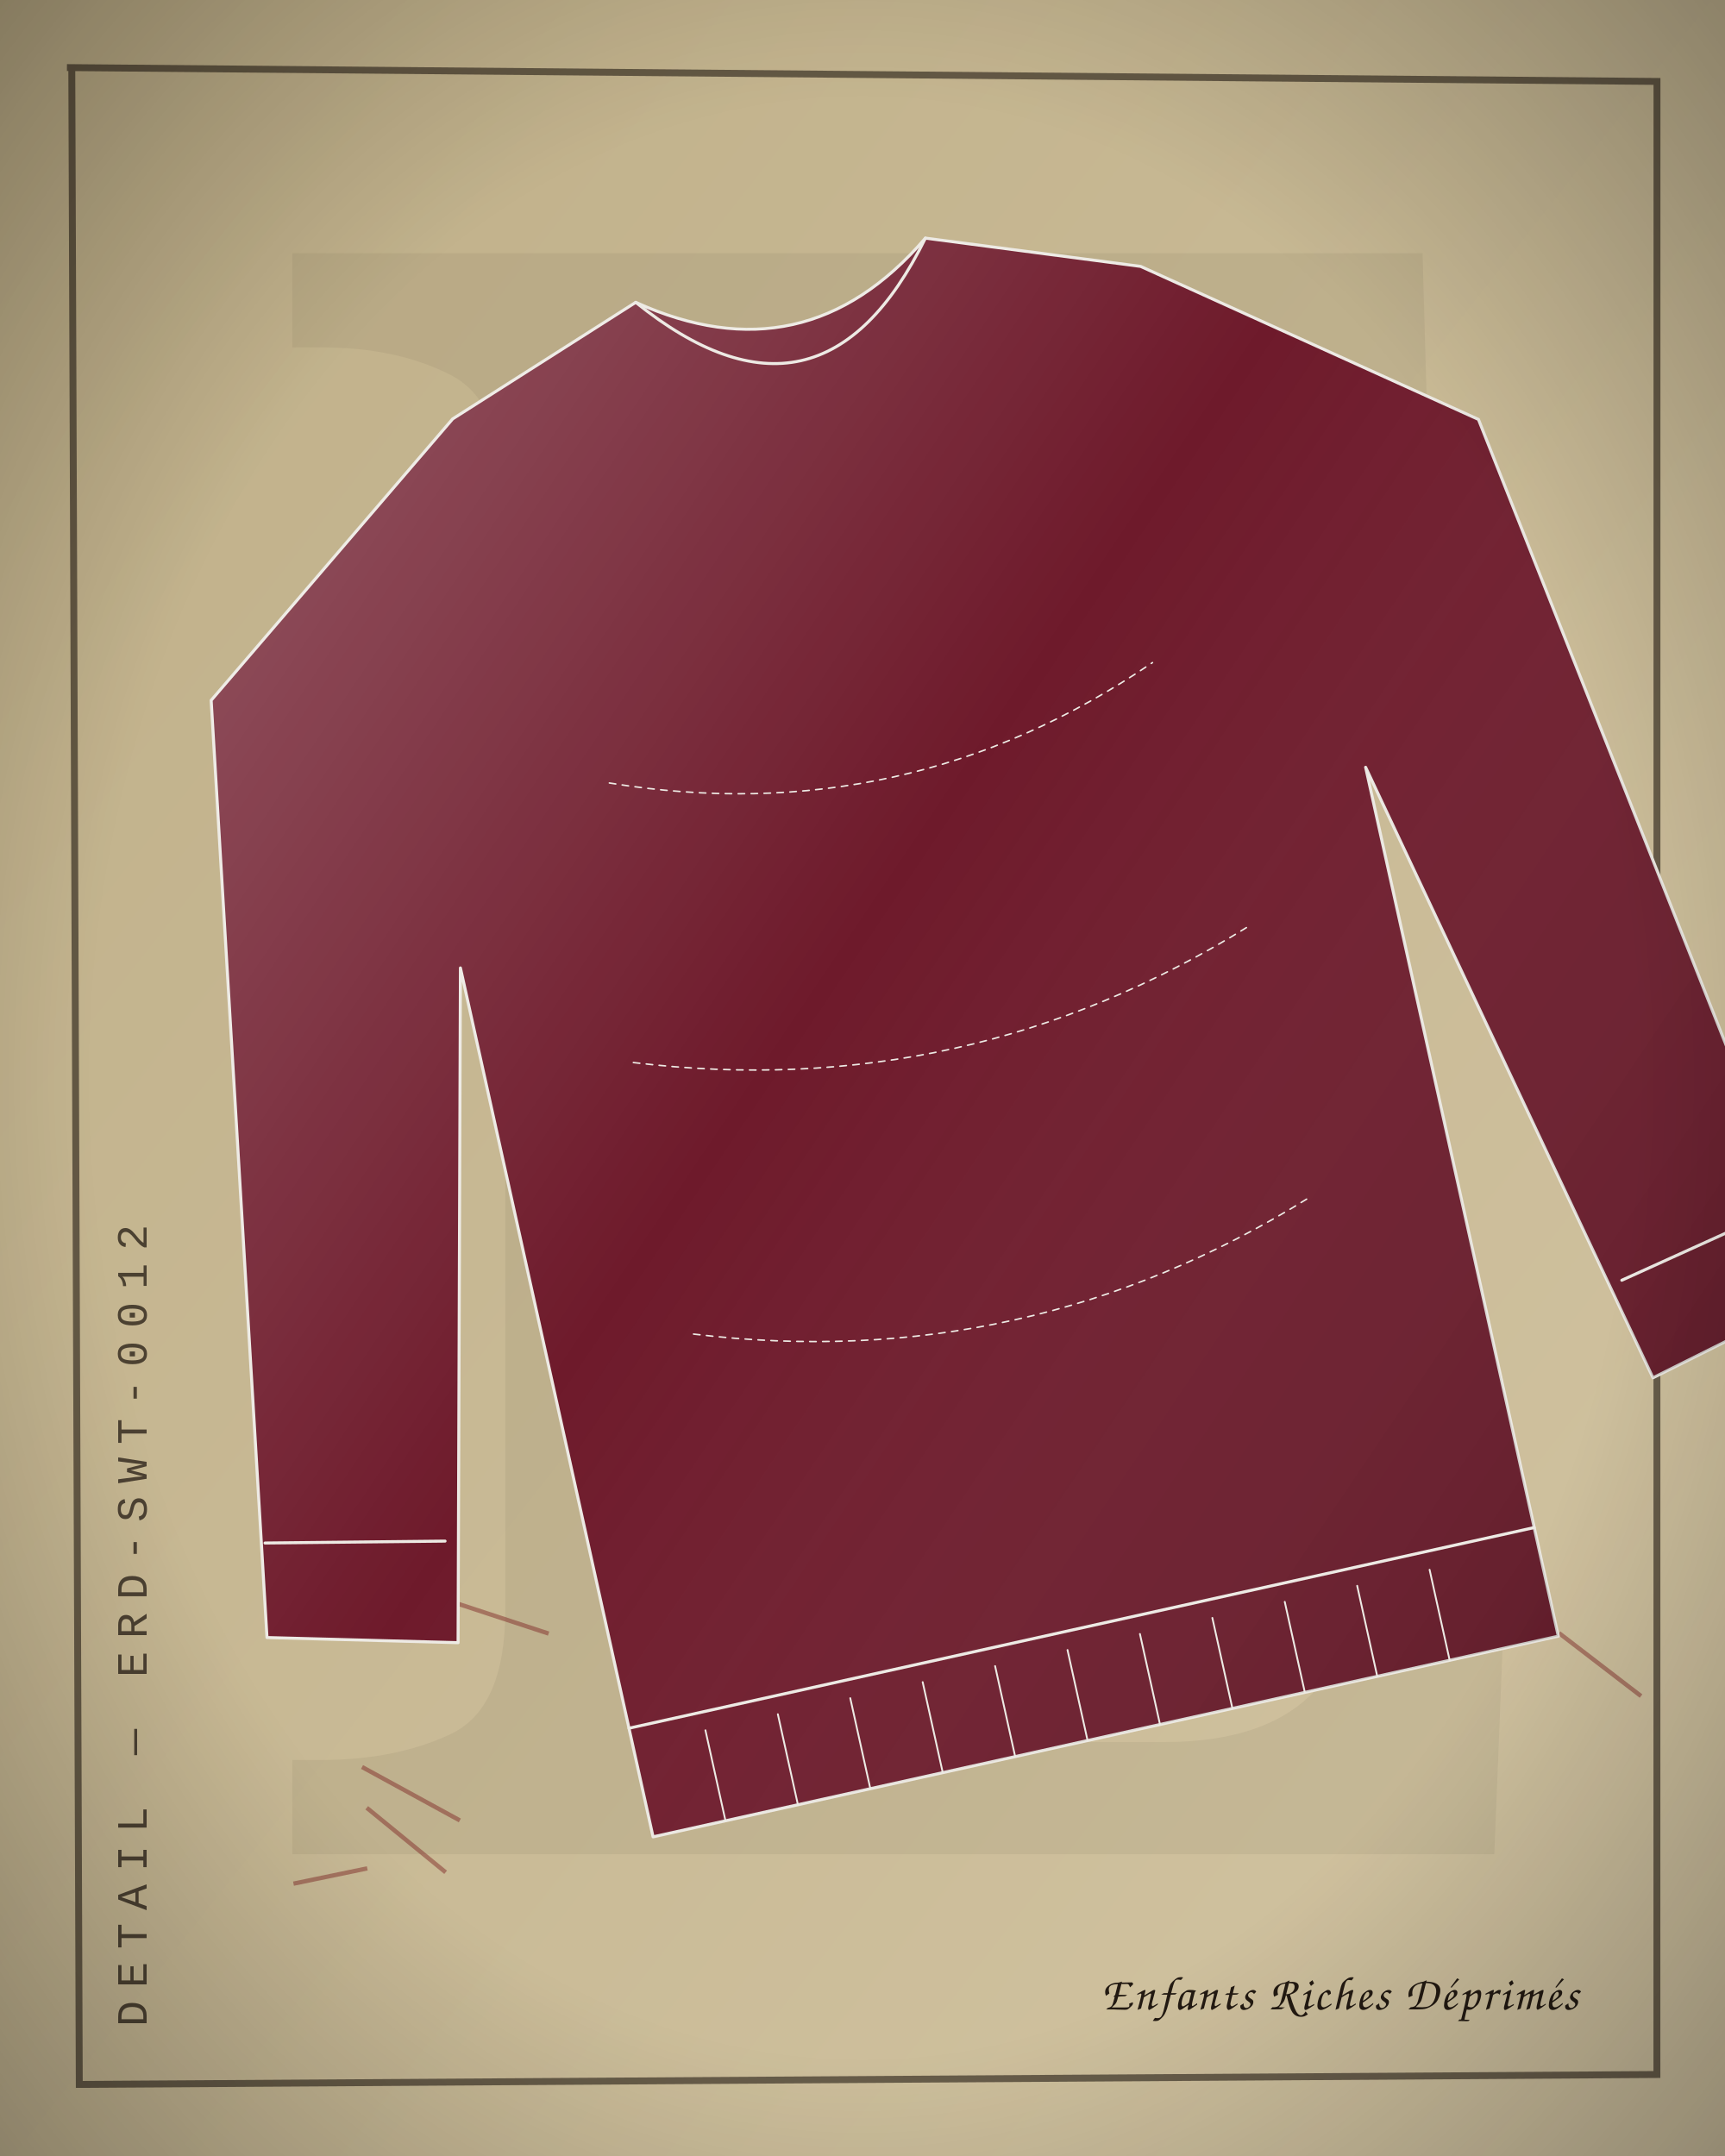
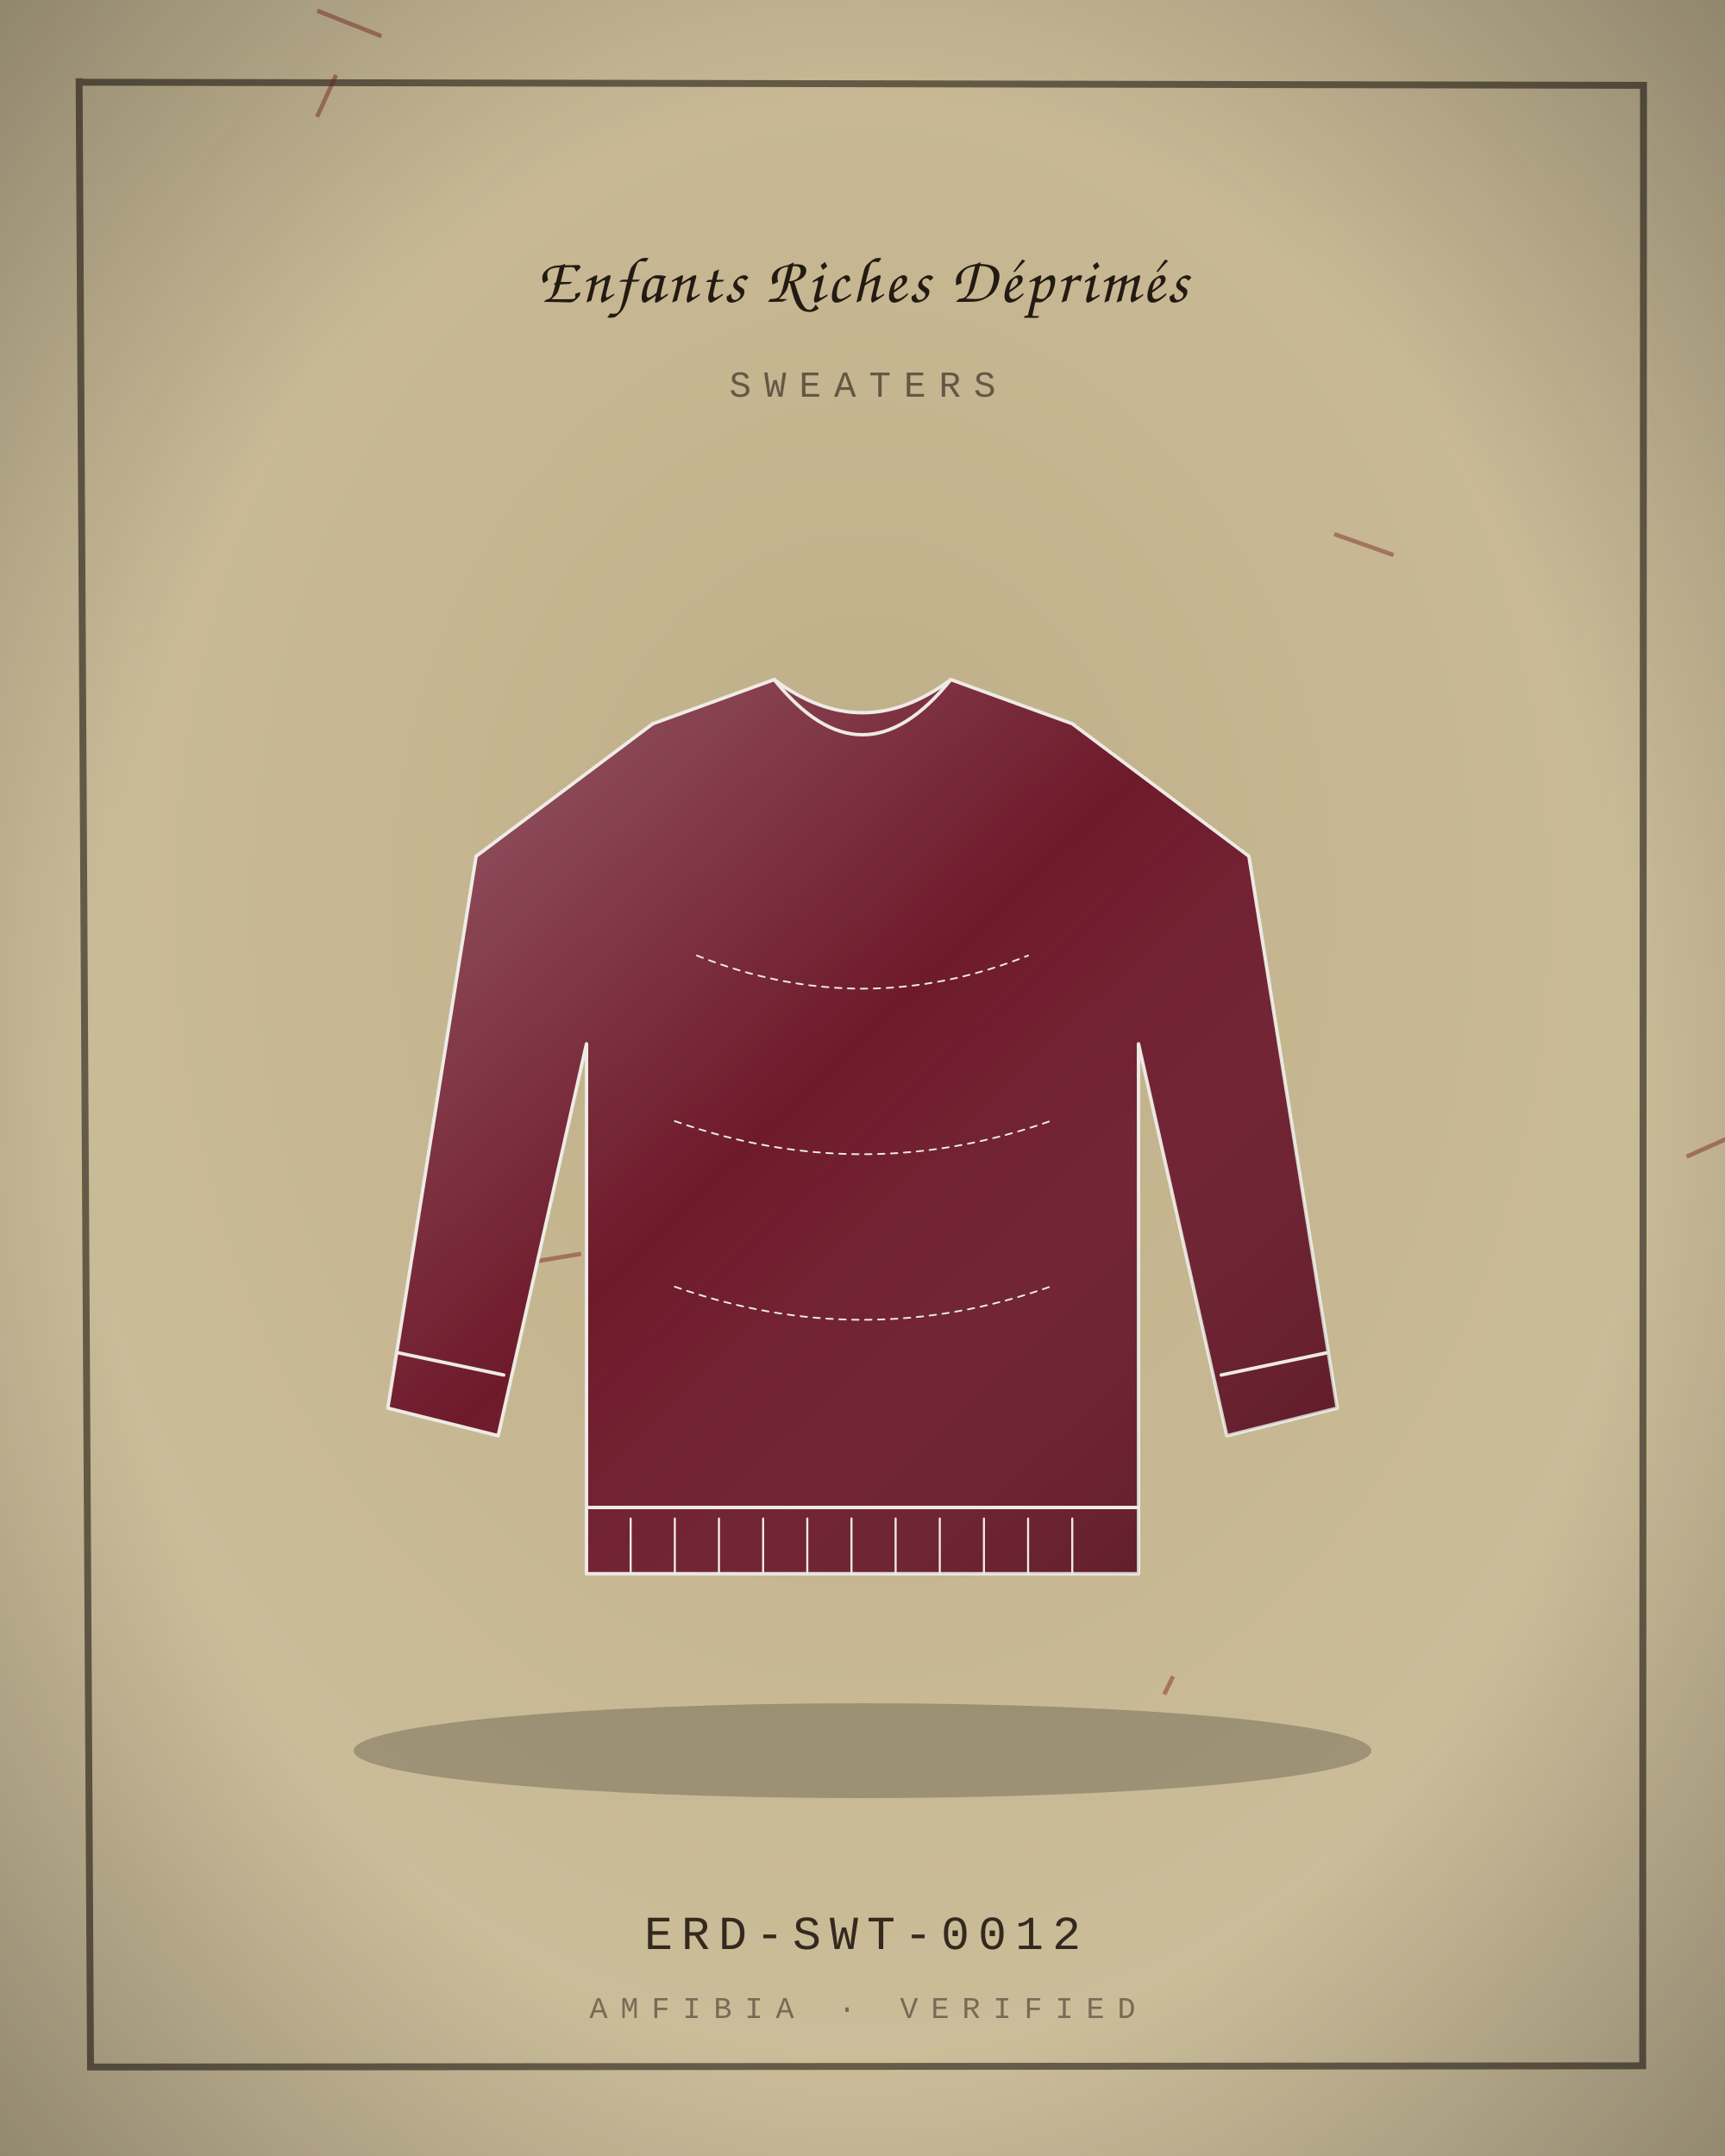
<svg xmlns="http://www.w3.org/2000/svg" viewBox="0 0 400 500" width="800" height="1000">
  <defs>
    <radialGradient id="bg" cx="50%" cy="42%" r="80%">
      <stop offset="0" stop-color="#BFAF88" />
      <stop offset="1" stop-color="#D2C4A2" />
    </radialGradient>
    <linearGradient id="bgd" x1="0" y1="0" x2="1" y2="1">
      <stop offset="0" stop-color="#BFAF88" />
      <stop offset="1" stop-color="#D2C4A2" />
    </linearGradient>
    <linearGradient id="sheen" x1="0" y1="0" x2="1" y2="1">
      <stop offset="0" stop-color="#fff" stop-opacity=".30" />
      <stop offset=".45" stop-color="#fff" stop-opacity="0" />
      <stop offset="1" stop-color="#000" stop-opacity=".22" />
    </linearGradient>
    <linearGradient id="multi" x1="0" y1="0" x2="1" y2="1">
      <stop offset="0" stop-color="#B3122E" />
      <stop offset=".35" stop-color="#C9A227" />
      <stop offset=".7" stop-color="#2F5D46" />
      <stop offset="1" stop-color="#3557A0" />
    </linearGradient>
    <radialGradient id="vig" cx="50%" cy="50%" r="75%">
      <stop offset=".6" stop-color="#000" stop-opacity="0" />
      <stop offset="1" stop-color="#000" stop-opacity=".35" />
    </radialGradient>
  </defs>
-   <rect width="400" height="500" fill="url(#bgd)" />
-   <text x="210" y="430" text-anchor="middle" font-family="Georgia, serif" font-size="520" fill="#231A12" opacity="0.06">E</text>
-   <path d="M15.522 15.67 L384.229 18.885 L384.21 481.1 L18.385 483.402 L16.645 15.468" fill="none" stroke="#231A12" stroke-width="1.6" opacity="0.6" />
-   <path d="M85.042 419.243 l18.293 14.961" stroke="#7A1E1E" stroke-width="1" opacity="0.45" />
-   <path d="M106.63 422.178 l-22.679 -12.394" stroke="#7A1E1E" stroke-width="1" opacity="0.45" />
-   <path d="M85.165 433.293 l-17.108 3.546" stroke="#7A1E1E" stroke-width="1" opacity="0.45" />
-   <path d="M317.873 149.67 l-2.321 -11.014" stroke="#7A1E1E" stroke-width="1" opacity="0.45" />
-   <path d="M263.028 399.168 l-20.998 -14.544" stroke="#7A1E1E" stroke-width="1" opacity="0.45" />
-   <path d="M127.212 378.845 l-26.172 -8.609" stroke="#7A1E1E" stroke-width="1" opacity="0.45" />
-   <path d="M361.511 378.732 l19.018 14.604" stroke="#7A1E1E" stroke-width="1" opacity="0.45" />
-   <g transform="rotate(-12.5 200 250) translate(7 20) scale(2.15)">
-     <path d="M62 28 L84 20 Q100 32 116 20 L138 28 L170 52 L186 152 L166 157 L150 86 L150 182 L50 182 L50 86 L34 157 L14 152 L30 52 Z" fill="#6E1A2B" stroke="#EDEAE4" stroke-width="1.4" stroke-linejoin="round" stroke-linecap="round" vector-effect="non-scaling-stroke" />
+   <rect width="400" height="500" fill="url(#bg)" />
+   <path d="M17.559 19.068 L381.105 19.788 L380.911 479.084 L20.993 479.365 L18.343 18.139" fill="none" stroke="#231A12" stroke-width="1.6" opacity="0.6" />
+   <path d="M229.464 239.681 l-18.579 -1.376" stroke="#7A1E1E" stroke-width="1" opacity="0.45" />
+   <path d="M88.464 8.394 l-14.864 -5.899" stroke="#7A1E1E" stroke-width="1" opacity="0.45" />
+   <path d="M391.08 268.255 l17.96 -8.047" stroke="#7A1E1E" stroke-width="1" opacity="0.45" />
+   <path d="M107.938 295.263 l26.813 -4.502" stroke="#7A1E1E" stroke-width="1" opacity="0.45" />
+   <path d="M323.151 128.73 l-13.743 -4.866" stroke="#7A1E1E" stroke-width="1" opacity="0.45" />
+   <path d="M272.014 388.759 l-2.042 4.19" stroke="#7A1E1E" stroke-width="1" opacity="0.45" />
+   <path d="M73.517 27.084 l4.416 -9.679" stroke="#7A1E1E" stroke-width="1" opacity="0.45" />
+   <ellipse cx="200" cy="406" rx="118" ry="11" fill="#000" opacity="0.22" />
+   <g transform="translate(72 132) scale(1.28)">
+     <path d="M62 28 L84 20 Q100 32 116 20 L138 28 L170 52 L186 152 L166 157 L150 86 L150 182 L50 182 L50 86 L34 157 L14 152 L30 52 Z" fill="#6E1A2B" stroke="#EDEAE4" stroke-width="1.6" stroke-linejoin="round" stroke-linecap="round" vector-effect="non-scaling-stroke" />
    <path d="M62 28 L84 20 Q100 32 116 20 L138 28 L170 52 L186 152 L166 157 L150 86 L150 182 L50 182 L50 86 L34 157 L14 152 L30 52 Z" fill="url(#sheen)" stroke="none" />
-     <path d="M84 20 Q100 40 116 20" fill="none" stroke="#EDEAE4" stroke-width="1.4" stroke-linejoin="round" stroke-linecap="round" vector-effect="non-scaling-stroke" />
-     <path d="M50 170 L150 170 M16 142 L35 146 M184 142 L165 146" fill="none" stroke="#EDEAE4" stroke-width="1.4" stroke-linejoin="round" stroke-linecap="round" vector-effect="non-scaling-stroke" />
-     <path d="M58 172 L58 182 M66 172 L66 182 M74 172 L74 182 M82 172 L82 182 M90 172 L90 182 M98 172 L98 182 M106 172 L106 182 M114 172 L114 182 M122 172 L122 182 M130 172 L130 182 M138 172 L138 182" fill="none" stroke="#EDEAE4" stroke-width="0.84" stroke-linejoin="round" stroke-linecap="round" vector-effect="non-scaling-stroke" />
-     <path d="M70 70 Q100 82 130 70 M66 100 Q100 112 134 100 M66 130 Q100 142 134 130" fill="none" stroke="#EDEAE4" stroke-width="0.7" stroke-dasharray="3 3" stroke-linejoin="round" stroke-linecap="round" vector-effect="non-scaling-stroke" />
-   </g>
-   <g transform="translate(34 470) rotate(-90)">
-     <text x="0" y="0" text-anchor="start" font-family="'Courier New', Courier, monospace" font-size="10" letter-spacing="3" fill="#231A12" opacity="0.75">DETAIL — ERD-SWT-0012</text>
+     <path d="M84 20 Q100 40 116 20" fill="none" stroke="#EDEAE4" stroke-width="1.6" stroke-linejoin="round" stroke-linecap="round" vector-effect="non-scaling-stroke" />
+     <path d="M50 170 L150 170 M16 142 L35 146 M184 142 L165 146" fill="none" stroke="#EDEAE4" stroke-width="1.6" stroke-linejoin="round" stroke-linecap="round" vector-effect="non-scaling-stroke" />
+     <path d="M58 172 L58 182 M66 172 L66 182 M74 172 L74 182 M82 172 L82 182 M90 172 L90 182 M98 172 L98 182 M106 172 L106 182 M114 172 L114 182 M122 172 L122 182 M130 172 L130 182 M138 172 L138 182" fill="none" stroke="#EDEAE4" stroke-width="0.96" stroke-linejoin="round" stroke-linecap="round" vector-effect="non-scaling-stroke" />
+     <path d="M70 70 Q100 82 130 70 M66 100 Q100 112 134 100 M66 130 Q100 142 134 130" fill="none" stroke="#EDEAE4" stroke-width="0.8" stroke-dasharray="3 3" stroke-linejoin="round" stroke-linecap="round" vector-effect="non-scaling-stroke" />
  </g>
  <g>
-     <text x="366" y="466" text-anchor="end" font-size="11" fill="#231A12" font-family="'Segoe Script', 'Brush Script MT', 'Comic Sans MS', cursive" font-weight="400" letter-spacing="0.55">Enfants Riches Déprimés</text>
+     <text x="200" y="70" text-anchor="middle" font-size="15" fill="#231A12" font-family="'Segoe Script', 'Brush Script MT', 'Comic Sans MS', cursive" font-weight="400" letter-spacing="0.75">Enfants Riches Déprimés</text>
  </g>
+   <text x="200" y="92" text-anchor="middle" font-family="'Courier New', Courier, monospace" font-size="8.5" letter-spacing="3" fill="#231A12" opacity="0.6">SWEATERS</text>
+   <text x="200" y="452" text-anchor="middle" font-family="'Courier New', Courier, monospace" font-size="11" letter-spacing="2" fill="#231A12" opacity="0.9">ERD-SWT-0012</text>
+   <text x="200" y="468" text-anchor="middle" font-family="'Courier New', Courier, monospace" font-size="7" letter-spacing="3" fill="#231A12" opacity="0.5">AMFIBIA · VERIFIED</text>
  <rect width="400" height="500" fill="url(#vig)" />
</svg>
